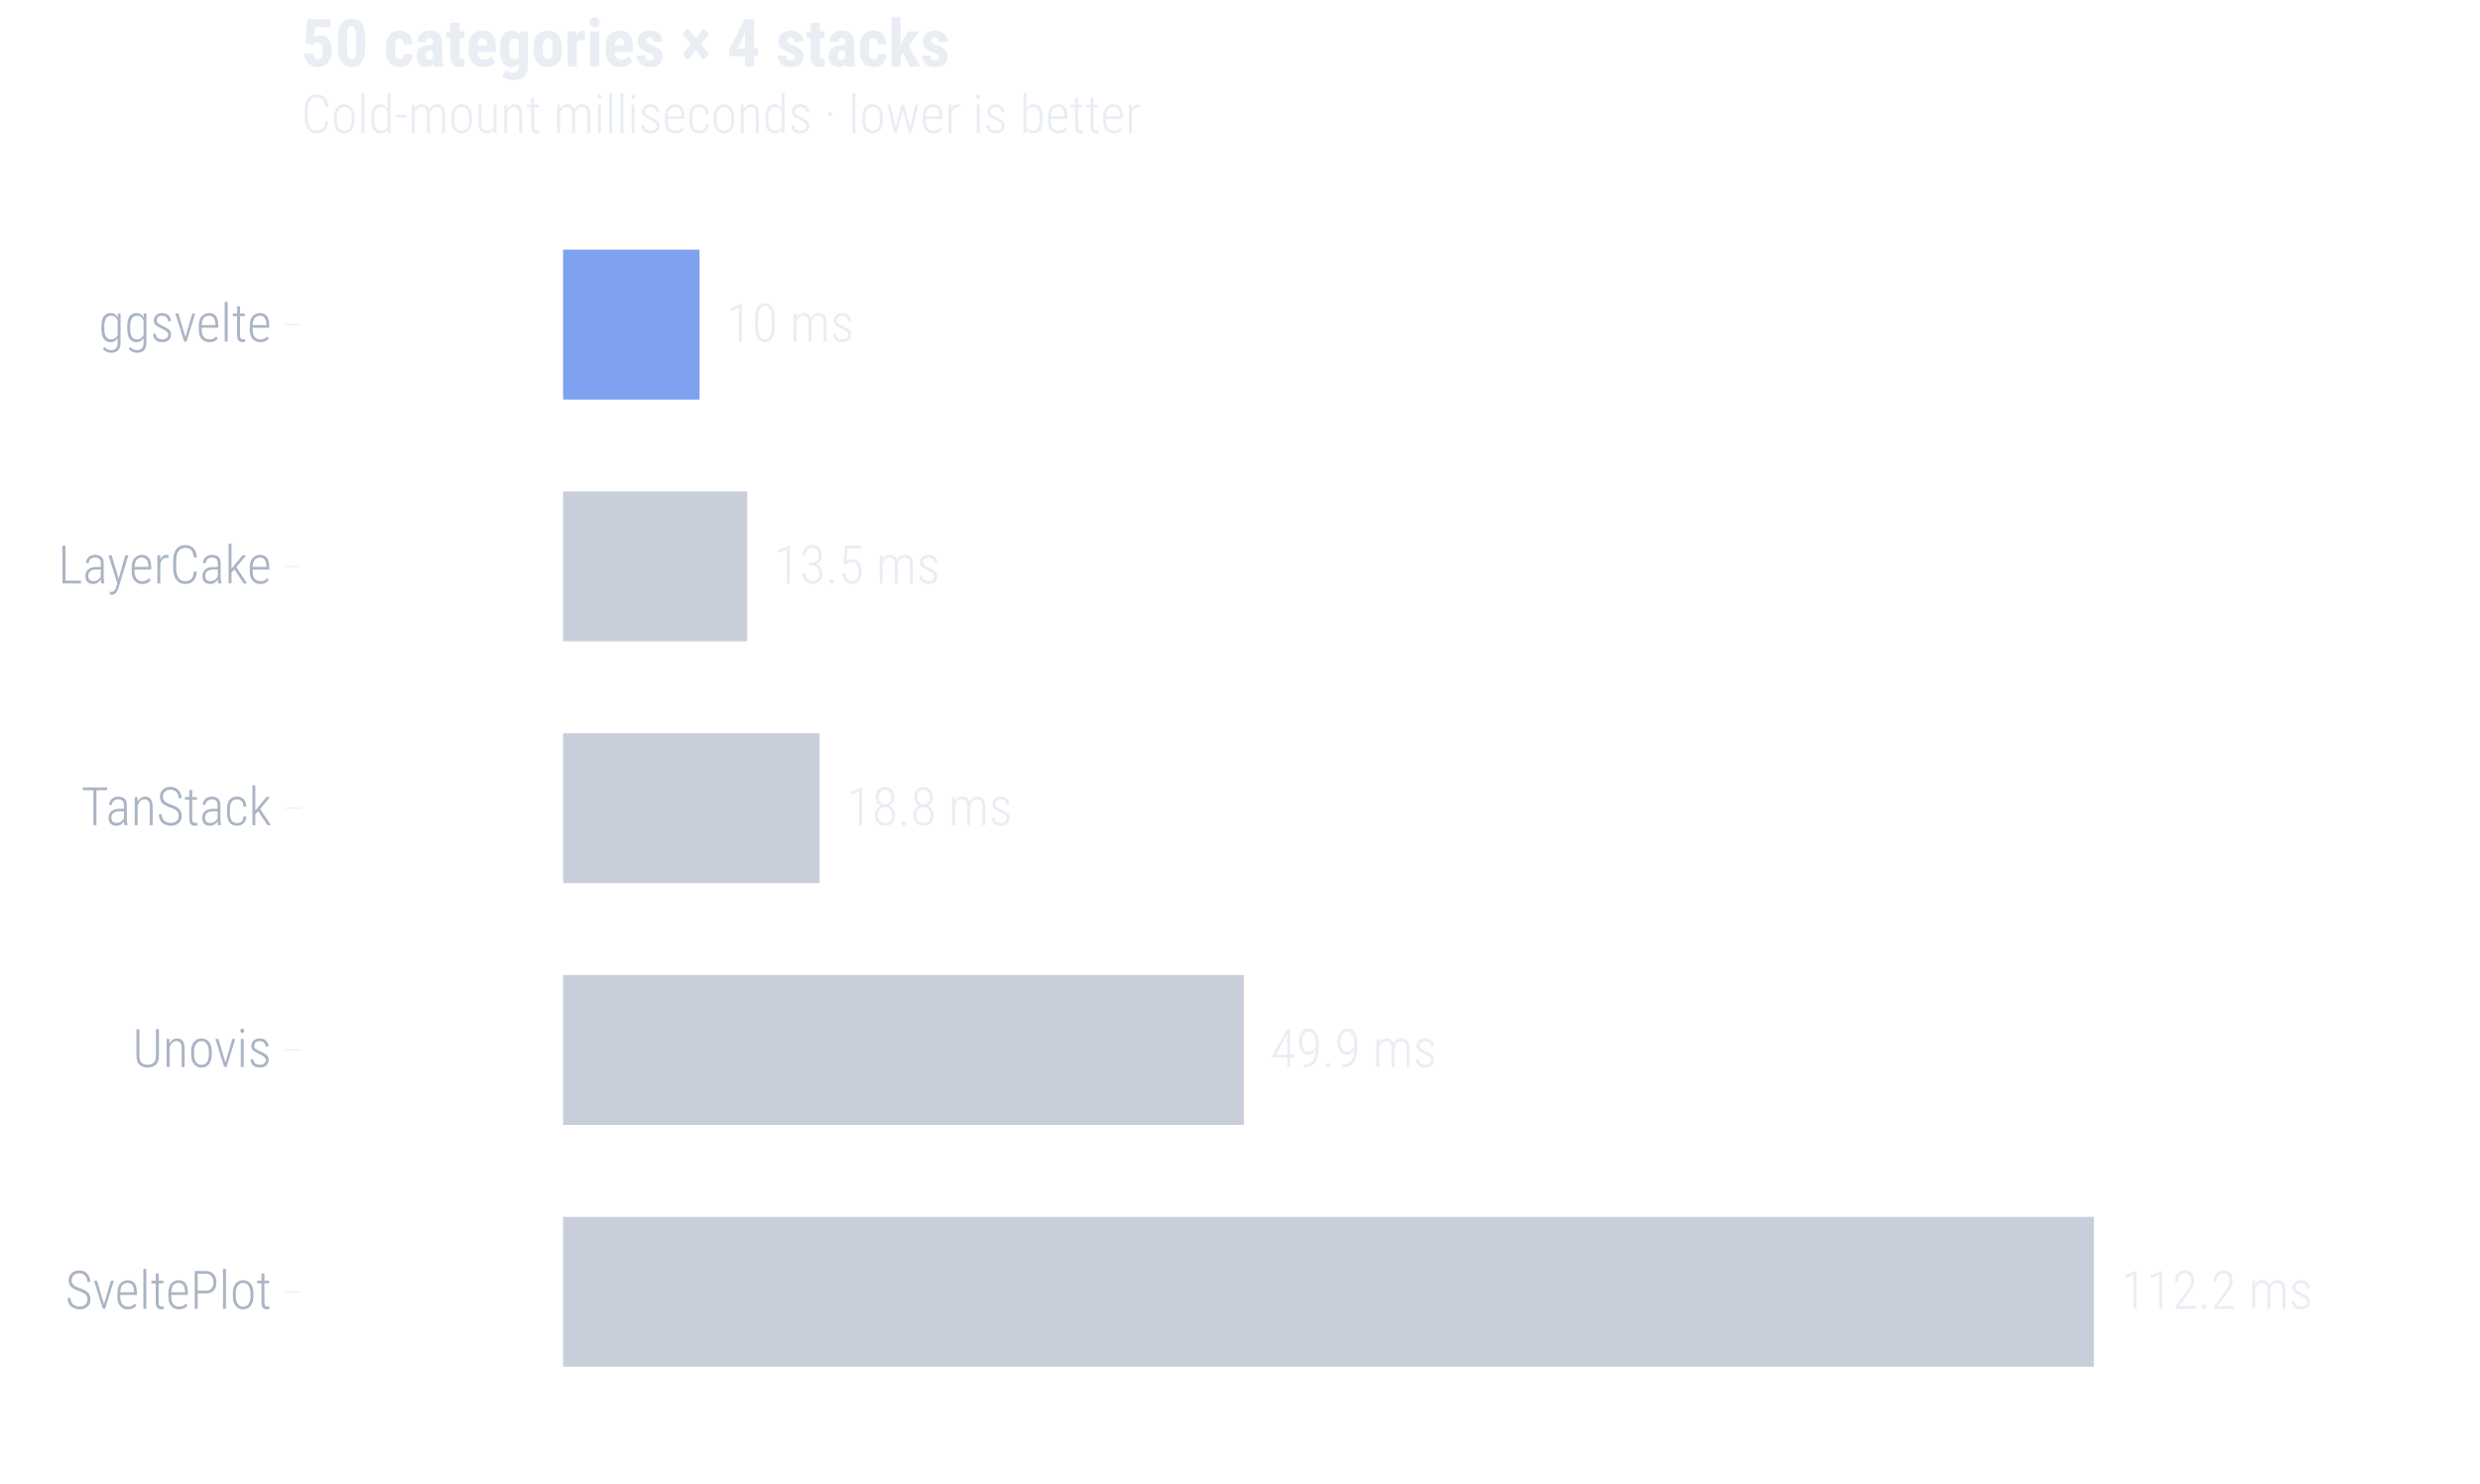
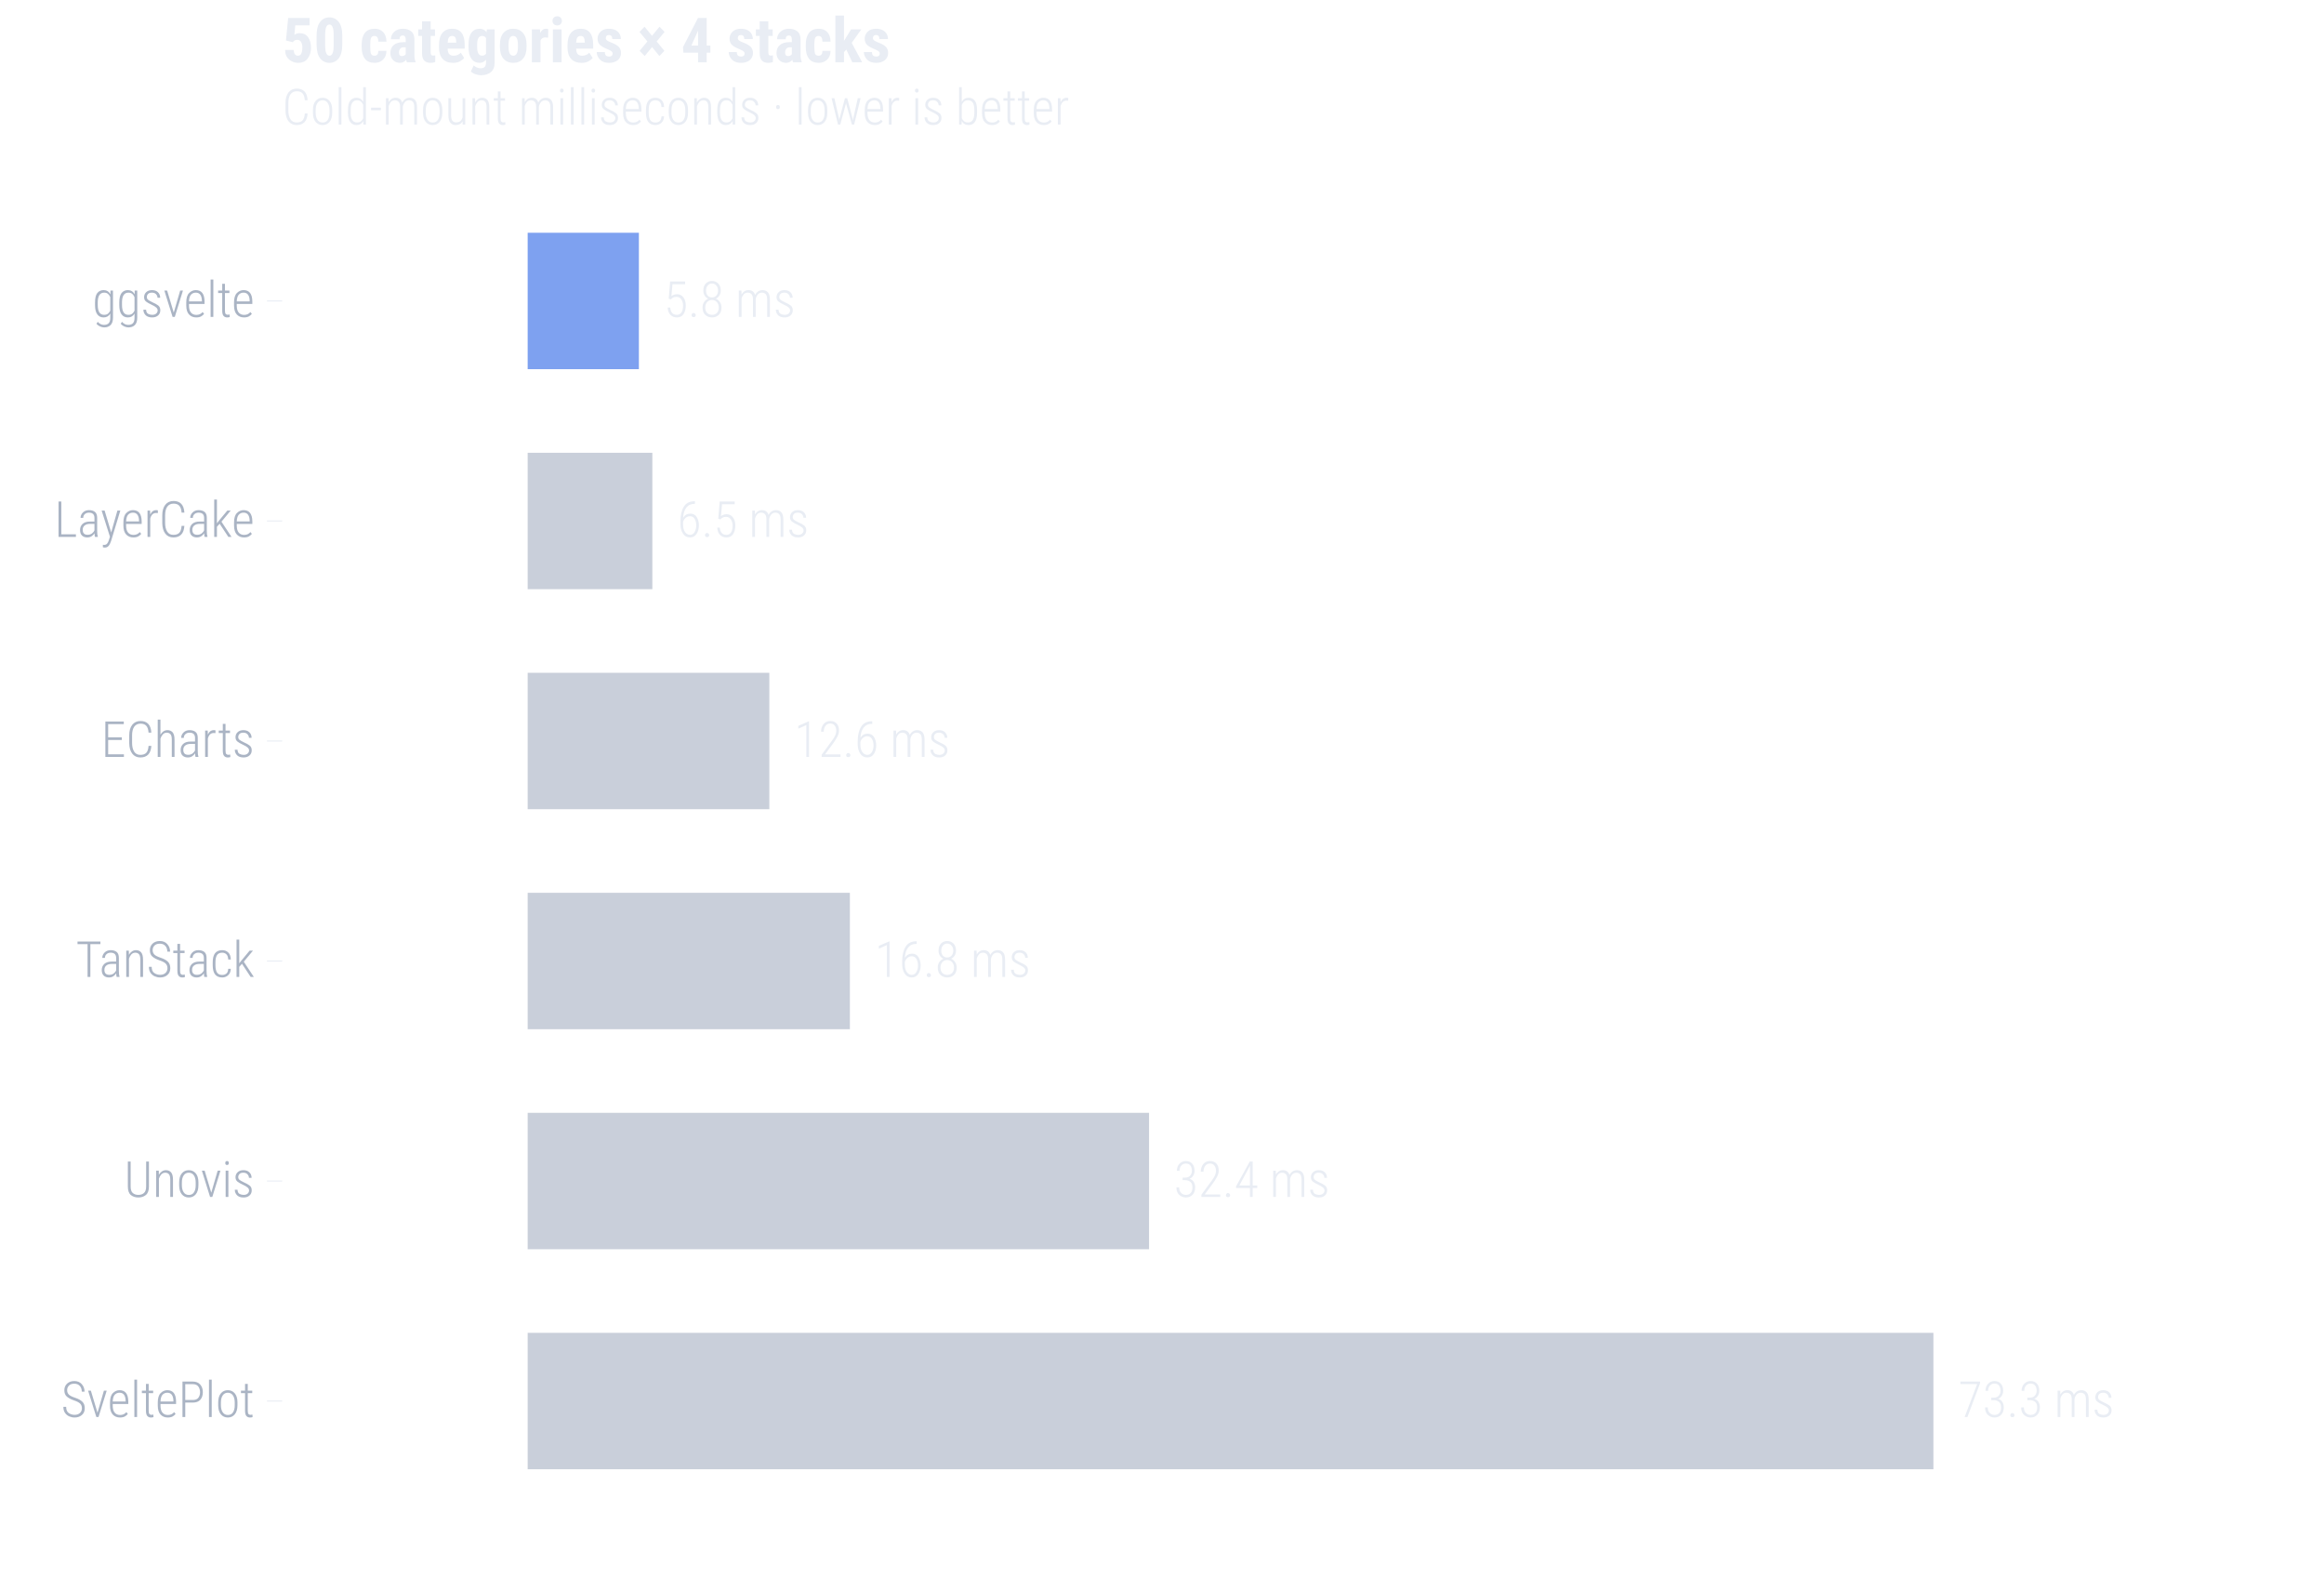
- <svg xmlns="http://www.w3.org/2000/svg" width="560" height="335" viewBox="0 0 560 335" role="img" aria-label="Bar chart of cold-mount time for a stacked bar chart of 50 categories by 4 stacks: ggsvelte 10 ms, LayerCake 13.5 ms, TanStack 18.8 ms, Unovis 49.9 ms, SveltePlot 112.2 ms. Lower is better." class="gg-plot" font-family="&quot;Roboto Condensed&quot;, &quot;Arial Narrow&quot;, Arial, sans-serif" font-size="11" font-weight="300" text-rendering="optimizeLegibility" shape-rendering="geometricPrecision">
-   <rect class="gg-paper" width="560" height="335" fill="var(--gg-paper, transparent)" />
+ <svg xmlns="http://www.w3.org/2000/svg" width="560" height="380" viewBox="0 0 560 380" role="img" aria-label="Bar chart of cold-mount time for a stacked bar chart of 50 categories by 4 stacks: ggsvelte 5.8 ms, ECharts 12.6 ms, LayerCake 6.5 ms, TanStack 16.8 ms, Unovis 32.4 ms, SveltePlot 73.3 ms. Lower is better." class="gg-plot" font-family="&quot;Roboto Condensed&quot;, &quot;Arial Narrow&quot;, Arial, sans-serif" font-size="11" font-weight="300" text-rendering="optimizeLegibility" shape-rendering="geometricPrecision">
+   <rect class="gg-paper" width="560" height="380" fill="var(--gg-paper, transparent)" />
  <text class="gg-title" x="68" y="15" font-size="15" font-weight="700" fill="var(--gg-ink, #e9edf4)">50 categories × 4 stacks</text>
  <text class="gg-subtitle" x="68" y="30" font-size="12" font-weight="300" fill="var(--gg-ink, #e9edf4)">Cold-mount milliseconds · lower is better</text>
  <defs>
    <clipPath id="gg-clip-0">
-       <rect width="488" height="273" />
+       <rect width="488" height="318" />
    </clipPath>
  </defs>
  <g class="gg-panel" data-panel="0" transform="translate(68,46)">
-     <rect class="gg-panel-background" width="488" height="273" fill="var(--gg-panel, transparent)" />
+     <rect class="gg-panel-background" width="488" height="318" fill="var(--gg-panel, transparent)" />
    <g class="gg-grid" stroke="var(--gg-grid, transparent)" stroke-width="0.25" vector-effect="non-scaling-stroke">
-       <line x1="59.15" y1="0" x2="59.15" y2="273" />
-       <line x1="120.77" y1="0" x2="120.77" y2="273" />
-       <line x1="182.38" y1="0" x2="182.38" y2="273" />
-       <line x1="244" y1="0" x2="244" y2="273" />
-       <line x1="305.62" y1="0" x2="305.62" y2="273" />
-       <line x1="367.23" y1="0" x2="367.23" y2="273" />
-       <line x1="428.85" y1="0" x2="428.85" y2="273" />
-       <line x1="0" y1="27.3" x2="488" y2="27.3" />
-       <line x1="0" y1="81.9" x2="488" y2="81.9" />
-       <line x1="0" y1="136.5" x2="488" y2="136.5" />
-       <line x1="0" y1="191.1" x2="488" y2="191.1" />
-       <line x1="0" y1="245.7" x2="488" y2="245.7" />
+       <line x1="59.15" y1="0" x2="59.15" y2="318" />
+       <line x1="151.58" y1="0" x2="151.58" y2="318" />
+       <line x1="244" y1="0" x2="244" y2="318" />
+       <line x1="336.42" y1="0" x2="336.42" y2="318" />
+       <line x1="428.85" y1="0" x2="428.85" y2="318" />
+       <line x1="0" y1="26.5" x2="488" y2="26.5" />
+       <line x1="0" y1="79.5" x2="488" y2="79.5" />
+       <line x1="0" y1="132.5" x2="488" y2="132.5" />
+       <line x1="0" y1="185.5" x2="488" y2="185.5" />
+       <line x1="0" y1="238.5" x2="488" y2="238.5" />
+       <line x1="0" y1="291.5" x2="488" y2="291.5" />
    </g>
    <g class="gg-marks" clip-path="url(#gg-clip-0)">
      <g class="gg-batch gg-rects" data-layer="0">
-         <rect x="59.15" y="10.37" width="30.81" height="33.85" fill="#7ea1f0" />
-         <rect x="59.15" y="64.97" width="41.59" height="33.85" fill="#c9cfda" />
-         <rect x="59.15" y="119.57" width="57.92" height="33.85" fill="#c9cfda" />
-         <rect x="59.15" y="174.17" width="153.73" height="33.85" fill="#c9cfda" />
-         <rect x="59.15" y="228.77" width="345.67" height="33.85" fill="#c9cfda" />
+         <rect x="59.15" y="10.07" width="26.8" height="32.86" fill="#7ea1f0" />
+         <rect x="59.15" y="63.07" width="30.04" height="32.86" fill="#c9cfda" />
+         <rect x="59.15" y="116.07" width="58.23" height="32.86" fill="#c9cfda" />
+         <rect x="59.15" y="169.07" width="77.64" height="32.86" fill="#c9cfda" />
+         <rect x="59.15" y="222.07" width="149.73" height="32.86" fill="#c9cfda" />
+         <rect x="59.15" y="275.07" width="338.73" height="32.86" fill="#c9cfda" />
      </g>
      <g class="gg-batch gg-glyphs" data-layer="1" font-size="12" text-anchor="start">
-         <text x="95.96" y="27.3" dy="0.32em" fill="var(--gg-ink, #e9edf4)">10 ms</text>
-         <text x="106.74" y="81.9" dy="0.32em" fill="var(--gg-ink, #e9edf4)">13.5 ms</text>
-         <text x="123.07" y="136.5" dy="0.32em" fill="var(--gg-ink, #e9edf4)">18.8 ms</text>
-         <text x="218.88" y="191.1" dy="0.32em" fill="var(--gg-ink, #e9edf4)">49.9 ms</text>
-         <text x="410.82" y="245.7" dy="0.32em" fill="var(--gg-ink, #e9edf4)">112.2 ms</text>
+         <text x="91.95" y="26.5" dy="0.32em" fill="var(--gg-ink, #e9edf4)">5.8 ms</text>
+         <text x="95.19" y="79.5" dy="0.32em" fill="var(--gg-ink, #e9edf4)">6.5 ms</text>
+         <text x="123.38" y="132.5" dy="0.32em" fill="var(--gg-ink, #e9edf4)">12.6 ms</text>
+         <text x="142.79" y="185.5" dy="0.32em" fill="var(--gg-ink, #e9edf4)">16.8 ms</text>
+         <text x="214.88" y="238.5" dy="0.32em" fill="var(--gg-ink, #e9edf4)">32.4 ms</text>
+         <text x="403.89" y="291.5" dy="0.32em" fill="var(--gg-ink, #e9edf4)">73.3 ms</text>
      </g>
    </g>
-     <rect class="gg-panel-border" width="488" height="273" fill="none" stroke="var(--gg-panelBorder, transparent)" stroke-width="0.5" vector-effect="non-scaling-stroke" />
+     <rect class="gg-panel-border" width="488" height="318" fill="none" stroke="var(--gg-panelBorder, transparent)" stroke-width="0.5" vector-effect="non-scaling-stroke" />
  </g>
  <g class="gg-axis gg-axis-y" transform="translate(68,46)">
-     <g class="gg-tick" transform="translate(0,27.3)">
+     <g class="gg-tick" transform="translate(0,26.5)">
      <line x2="-3.67" stroke="var(--gg-tickColor, #e9edf4)" stroke-width="0.25" vector-effect="non-scaling-stroke" />
      <text x="-6.67" dy="0.32em" text-anchor="end" fill="var(--gg-axisText, #aab4c4)" font-size="12" font-weight="300">ggsvelte</text>
    </g>
-     <g class="gg-tick" transform="translate(0,81.9)">
+     <g class="gg-tick" transform="translate(0,79.5)">
      <line x2="-3.67" stroke="var(--gg-tickColor, #e9edf4)" stroke-width="0.25" vector-effect="non-scaling-stroke" />
      <text x="-6.67" dy="0.32em" text-anchor="end" fill="var(--gg-axisText, #aab4c4)" font-size="12" font-weight="300">LayerCake</text>
    </g>
-     <g class="gg-tick" transform="translate(0,136.5)">
+     <g class="gg-tick" transform="translate(0,132.5)">
+       <line x2="-3.67" stroke="var(--gg-tickColor, #e9edf4)" stroke-width="0.25" vector-effect="non-scaling-stroke" />
+       <text x="-6.67" dy="0.32em" text-anchor="end" fill="var(--gg-axisText, #aab4c4)" font-size="12" font-weight="300">ECharts</text>
+     </g>
+     <g class="gg-tick" transform="translate(0,185.5)">
      <line x2="-3.67" stroke="var(--gg-tickColor, #e9edf4)" stroke-width="0.25" vector-effect="non-scaling-stroke" />
      <text x="-6.67" dy="0.32em" text-anchor="end" fill="var(--gg-axisText, #aab4c4)" font-size="12" font-weight="300">TanStack</text>
    </g>
-     <g class="gg-tick" transform="translate(0,191.1)">
+     <g class="gg-tick" transform="translate(0,238.5)">
      <line x2="-3.67" stroke="var(--gg-tickColor, #e9edf4)" stroke-width="0.25" vector-effect="non-scaling-stroke" />
      <text x="-6.67" dy="0.32em" text-anchor="end" fill="var(--gg-axisText, #aab4c4)" font-size="12" font-weight="300">Unovis</text>
    </g>
-     <g class="gg-tick" transform="translate(0,245.7)">
+     <g class="gg-tick" transform="translate(0,291.5)">
      <line x2="-3.67" stroke="var(--gg-tickColor, #e9edf4)" stroke-width="0.25" vector-effect="non-scaling-stroke" />
      <text x="-6.67" dy="0.32em" text-anchor="end" fill="var(--gg-axisText, #aab4c4)" font-size="12" font-weight="300">SveltePlot</text>
    </g>
  </g>
</svg>
